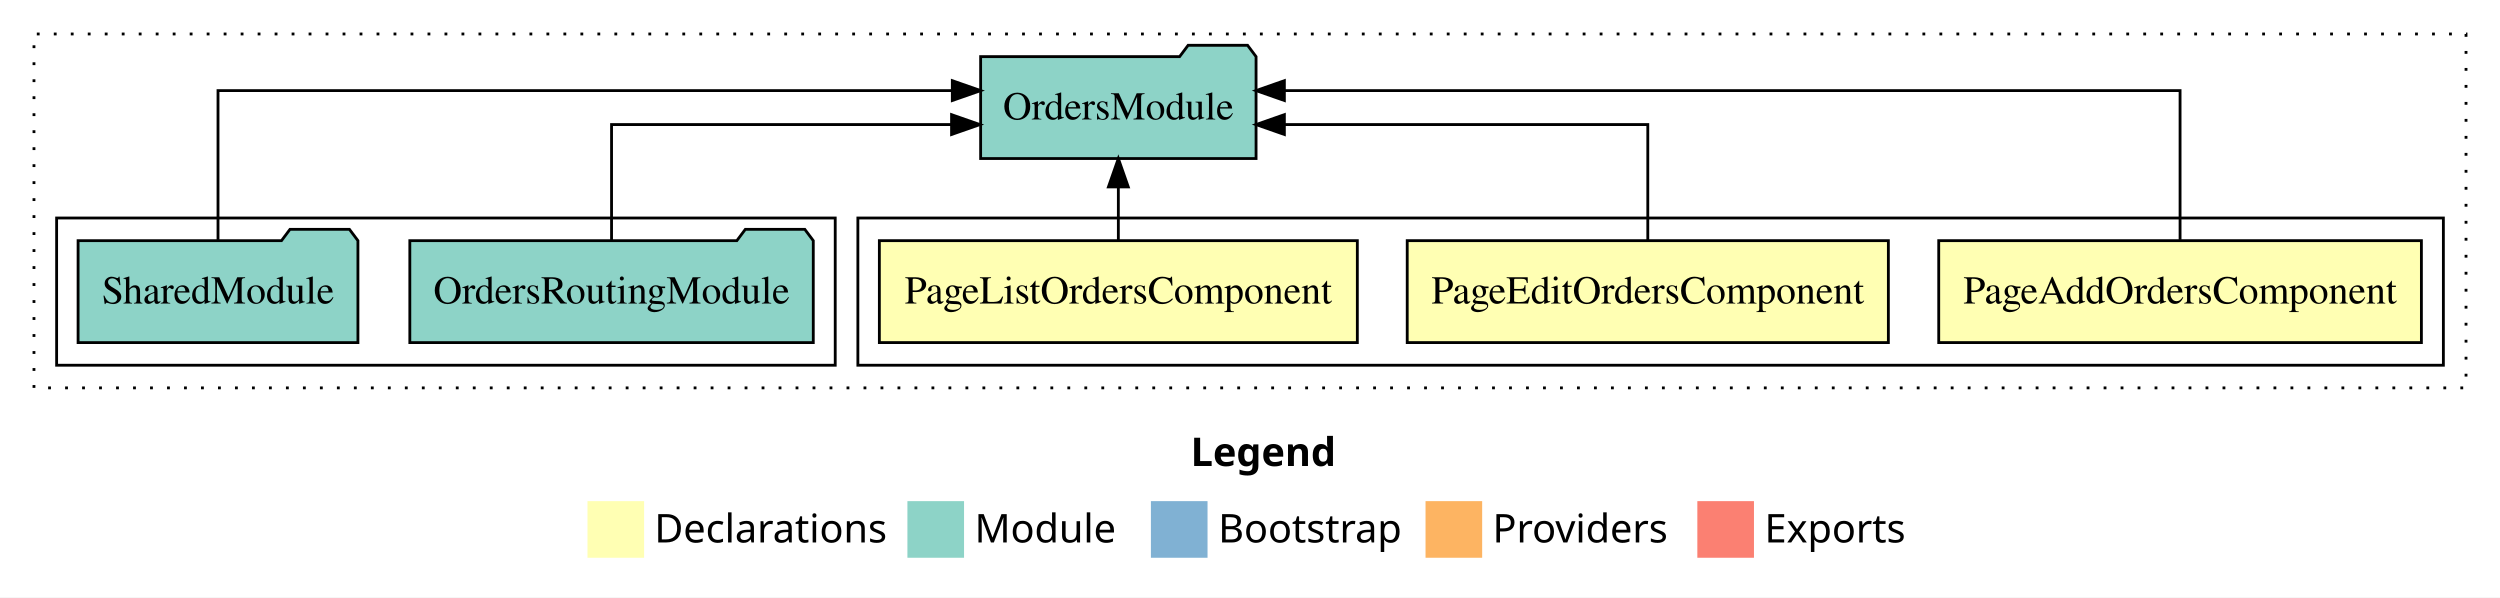
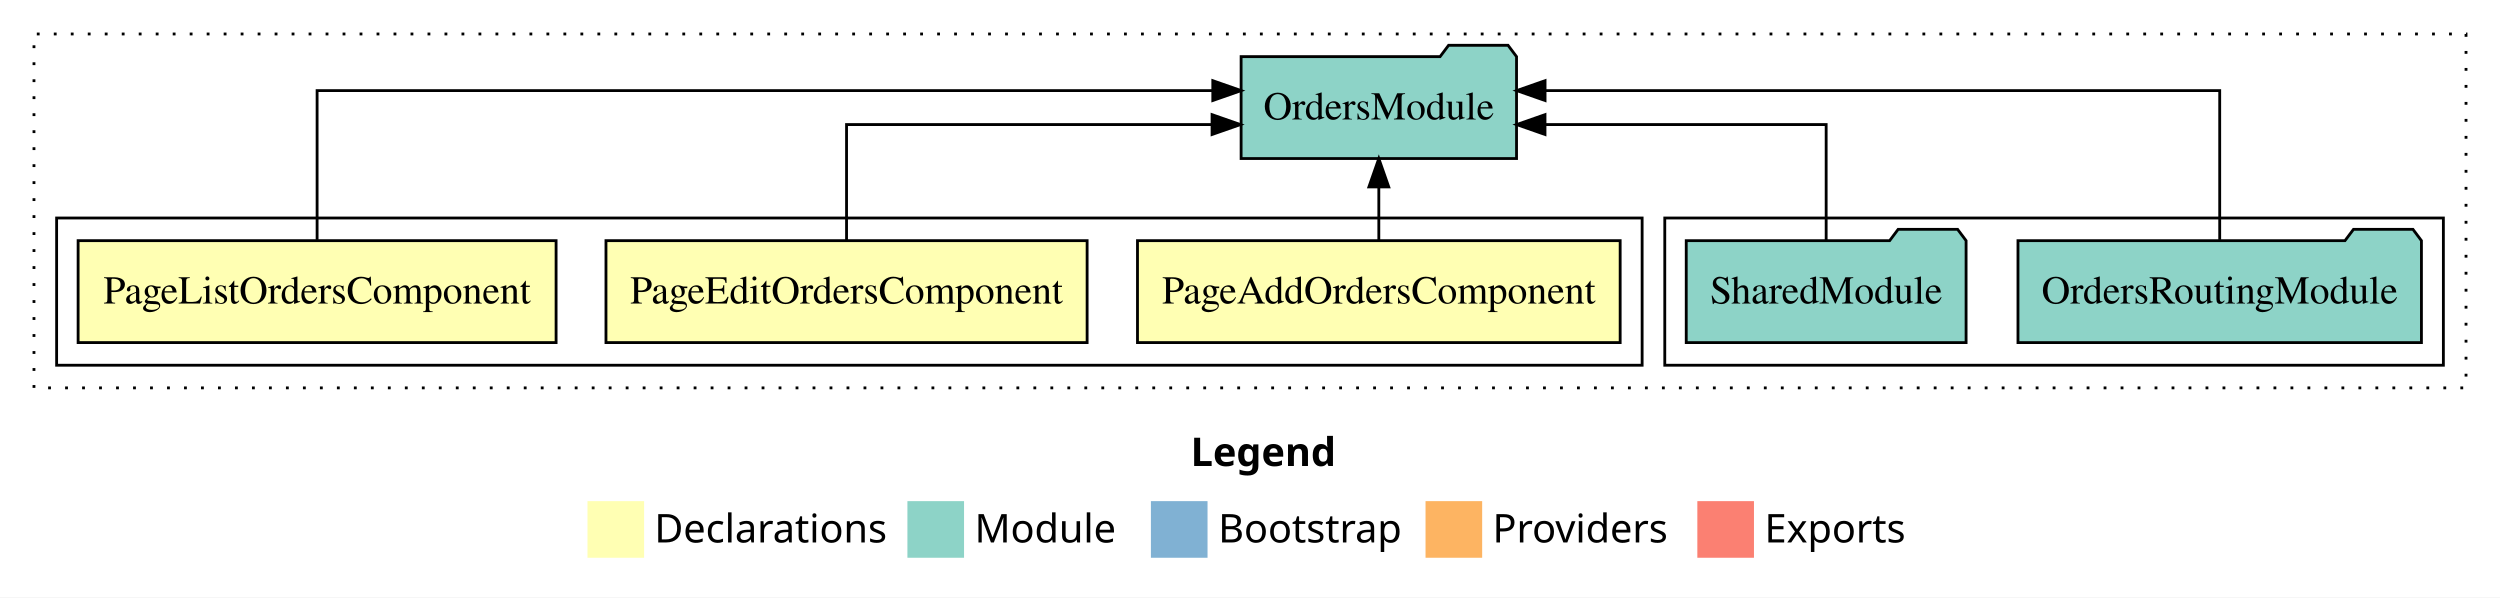
<svg xmlns="http://www.w3.org/2000/svg" width="883pt" height="211pt" viewBox="0.00 0.00 883.00 211.00">
  <g id="graph0" class="graph" transform="scale(1 1) rotate(0) translate(4 207)">
    <polygon fill="white" stroke="transparent" points="-4,4 -4,-207 879,-207 879,4 -4,4" />
    <text text-anchor="start" x="416.51" y="-42.4" font-family="sans-serif" font-weight="bold" font-size="14.00">Legend</text>
    <polygon fill="#ffffb3" stroke="transparent" points="203.5,-10 203.5,-30 223.5,-30 223.5,-10 203.5,-10" />
    <text text-anchor="start" x="227.13" y="-15.4" font-family="sans-serif" font-size="14.00">  Declarations</text>
    <polygon fill="#8dd3c7" stroke="transparent" points="316.5,-10 316.5,-30 336.5,-30 336.5,-10 316.5,-10" />
    <text text-anchor="start" x="340.23" y="-15.4" font-family="sans-serif" font-size="14.00">  Module</text>
    <polygon fill="#80b1d3" stroke="transparent" points="402.5,-10 402.5,-30 422.5,-30 422.5,-10 402.5,-10" />
    <text text-anchor="start" x="426.28" y="-15.4" font-family="sans-serif" font-size="14.00">  Bootstrap</text>
    <polygon fill="#fdb462" stroke="transparent" points="499.5,-10 499.5,-30 519.5,-30 519.5,-10 499.5,-10" />
    <text text-anchor="start" x="523.17" y="-15.4" font-family="sans-serif" font-size="14.00">  Providers</text>
    <polygon fill="#fb8072" stroke="transparent" points="595.5,-10 595.5,-30 615.5,-30 615.5,-10 595.5,-10" />
    <text text-anchor="start" x="619.23" y="-15.4" font-family="sans-serif" font-size="14.00">  Exports</text>
    <g id="clust1" class="cluster">
      <polygon fill="none" stroke="black" stroke-dasharray="1,5" points="8,-70 8,-195 867,-195 867,-70 8,-70" />
    </g>
+     <g id="clust6" class="cluster">
+       <polygon fill="none" stroke="black" points="584,-78 584,-130 859,-130 859,-78 584,-78" />
+     </g>
    <g id="clust2" class="cluster">
-       <polygon fill="none" stroke="black" points="299,-78 299,-130 859,-130 859,-78 299,-78" />
-     </g>
-     <g id="clust6" class="cluster">
-       <polygon fill="none" stroke="black" points="16,-78 16,-130 291,-130 291,-78 16,-78" />
+       <polygon fill="none" stroke="black" points="16,-78 16,-130 576,-130 576,-78 16,-78" />
    </g>
    <g id="node1" class="node">
-       <polygon fill="#ffffb3" stroke="black" points="851.24,-122 680.76,-122 680.76,-86 851.24,-86 851.24,-122" />
-       <text text-anchor="middle" x="766" y="-99.8" font-family="Times,serif" font-size="14.00">PageAddOrdersComponent</text>
+       <polygon fill="#ffffb3" stroke="black" points="568.24,-122 397.76,-122 397.76,-86 568.24,-86 568.24,-122" />
+       <text text-anchor="middle" x="483" y="-99.8" font-family="Times,serif" font-size="14.00">PageAddOrdersComponent</text>
    </g>
    <g id="node4" class="node">
-       <polygon fill="#8dd3c7" stroke="black" points="439.64,-187 436.64,-191 415.64,-191 412.64,-187 342.36,-187 342.36,-151 439.64,-151 439.64,-187" />
-       <text text-anchor="middle" x="391" y="-164.8" font-family="Times,serif" font-size="14.00">OrdersModule</text>
+       <polygon fill="#8dd3c7" stroke="black" points="531.64,-187 528.64,-191 507.64,-191 504.64,-187 434.36,-187 434.36,-151 531.64,-151 531.64,-187" />
+       <text text-anchor="middle" x="483" y="-164.8" font-family="Times,serif" font-size="14.00">OrdersModule</text>
    </g>
    <g id="edge1" class="edge">
-       <path fill="none" stroke="black" d="M766,-122.28C766,-143.32 766,-175 766,-175 766,-175 449.64,-175 449.64,-175" />
-       <polygon fill="black" stroke="black" points="449.64,-171.5 439.64,-175 449.64,-178.5 449.64,-171.5" />
+       <path fill="none" stroke="black" d="M483,-122.11C483,-122.11 483,-140.99 483,-140.99" />
+       <polygon fill="black" stroke="black" points="479.5,-140.99 483,-150.99 486.5,-140.99 479.5,-140.99" />
    </g>
    <g id="node2" class="node">
-       <polygon fill="#ffffb3" stroke="black" points="662.97,-122 493.03,-122 493.03,-86 662.97,-86 662.97,-122" />
-       <text text-anchor="middle" x="578" y="-99.8" font-family="Times,serif" font-size="14.00">PageEditOrdersComponent</text>
+       <polygon fill="#ffffb3" stroke="black" points="379.97,-122 210.03,-122 210.03,-86 379.97,-86 379.97,-122" />
+       <text text-anchor="middle" x="295" y="-99.8" font-family="Times,serif" font-size="14.00">PageEditOrdersComponent</text>
    </g>
    <g id="edge2" class="edge">
-       <path fill="none" stroke="black" d="M578,-122.02C578,-139.37 578,-163 578,-163 578,-163 449.64,-163 449.64,-163" />
-       <polygon fill="black" stroke="black" points="449.64,-159.5 439.64,-163 449.64,-166.5 449.64,-159.5" />
+       <path fill="none" stroke="black" d="M295,-122.02C295,-139.37 295,-163 295,-163 295,-163 424.1,-163 424.1,-163" />
+       <polygon fill="black" stroke="black" points="424.1,-166.5 434.1,-163 424.1,-159.5 424.1,-166.5" />
    </g>
    <g id="node3" class="node">
-       <polygon fill="#ffffb3" stroke="black" points="475.41,-122 306.59,-122 306.59,-86 475.41,-86 475.41,-122" />
-       <text text-anchor="middle" x="391" y="-99.8" font-family="Times,serif" font-size="14.00">PageListOrdersComponent</text>
+       <polygon fill="#ffffb3" stroke="black" points="192.41,-122 23.59,-122 23.59,-86 192.41,-86 192.41,-122" />
+       <text text-anchor="middle" x="108" y="-99.8" font-family="Times,serif" font-size="14.00">PageListOrdersComponent</text>
    </g>
    <g id="edge3" class="edge">
-       <path fill="none" stroke="black" d="M391,-122.11C391,-122.11 391,-140.99 391,-140.99" />
-       <polygon fill="black" stroke="black" points="387.5,-140.99 391,-150.99 394.5,-140.99 387.5,-140.99" />
+       <path fill="none" stroke="black" d="M108,-122.28C108,-143.32 108,-175 108,-175 108,-175 424.36,-175 424.36,-175" />
+       <polygon fill="black" stroke="black" points="424.36,-178.5 434.36,-175 424.36,-171.5 424.36,-178.5" />
    </g>
    <g id="node5" class="node">
-       <polygon fill="#8dd3c7" stroke="black" points="283.25,-122 280.25,-126 259.25,-126 256.25,-122 140.75,-122 140.75,-86 283.25,-86 283.25,-122" />
-       <text text-anchor="middle" x="212" y="-99.8" font-family="Times,serif" font-size="14.00">OrdersRoutingModule</text>
+       <polygon fill="#8dd3c7" stroke="black" points="851.25,-122 848.25,-126 827.25,-126 824.25,-122 708.75,-122 708.75,-86 851.25,-86 851.25,-122" />
+       <text text-anchor="middle" x="780" y="-99.8" font-family="Times,serif" font-size="14.00">OrdersRoutingModule</text>
    </g>
    <g id="edge4" class="edge">
-       <path fill="none" stroke="black" d="M212,-122.02C212,-139.37 212,-163 212,-163 212,-163 332.09,-163 332.09,-163" />
-       <polygon fill="black" stroke="black" points="332.09,-166.5 342.09,-163 332.09,-159.5 332.09,-166.5" />
+       <path fill="none" stroke="black" d="M780,-122.28C780,-143.32 780,-175 780,-175 780,-175 541.71,-175 541.71,-175" />
+       <polygon fill="black" stroke="black" points="541.71,-171.5 531.71,-175 541.71,-178.5 541.71,-171.5" />
    </g>
    <g id="node6" class="node">
-       <polygon fill="#8dd3c7" stroke="black" points="122.42,-122 119.42,-126 98.42,-126 95.42,-122 23.58,-122 23.58,-86 122.42,-86 122.42,-122" />
-       <text text-anchor="middle" x="73" y="-99.8" font-family="Times,serif" font-size="14.00">SharedModule</text>
+       <polygon fill="#8dd3c7" stroke="black" points="690.42,-122 687.42,-126 666.42,-126 663.42,-122 591.58,-122 591.58,-86 690.42,-86 690.42,-122" />
+       <text text-anchor="middle" x="641" y="-99.8" font-family="Times,serif" font-size="14.00">SharedModule</text>
    </g>
    <g id="edge5" class="edge">
-       <path fill="none" stroke="black" d="M73,-122.28C73,-143.32 73,-175 73,-175 73,-175 332.36,-175 332.36,-175" />
-       <polygon fill="black" stroke="black" points="332.36,-178.5 342.36,-175 332.36,-171.5 332.36,-178.5" />
+       <path fill="none" stroke="black" d="M641,-122.02C641,-139.37 641,-163 641,-163 641,-163 541.69,-163 541.69,-163" />
+       <polygon fill="black" stroke="black" points="541.69,-159.5 531.69,-163 541.69,-166.5 541.69,-159.5" />
    </g>
  </g>
</svg>
